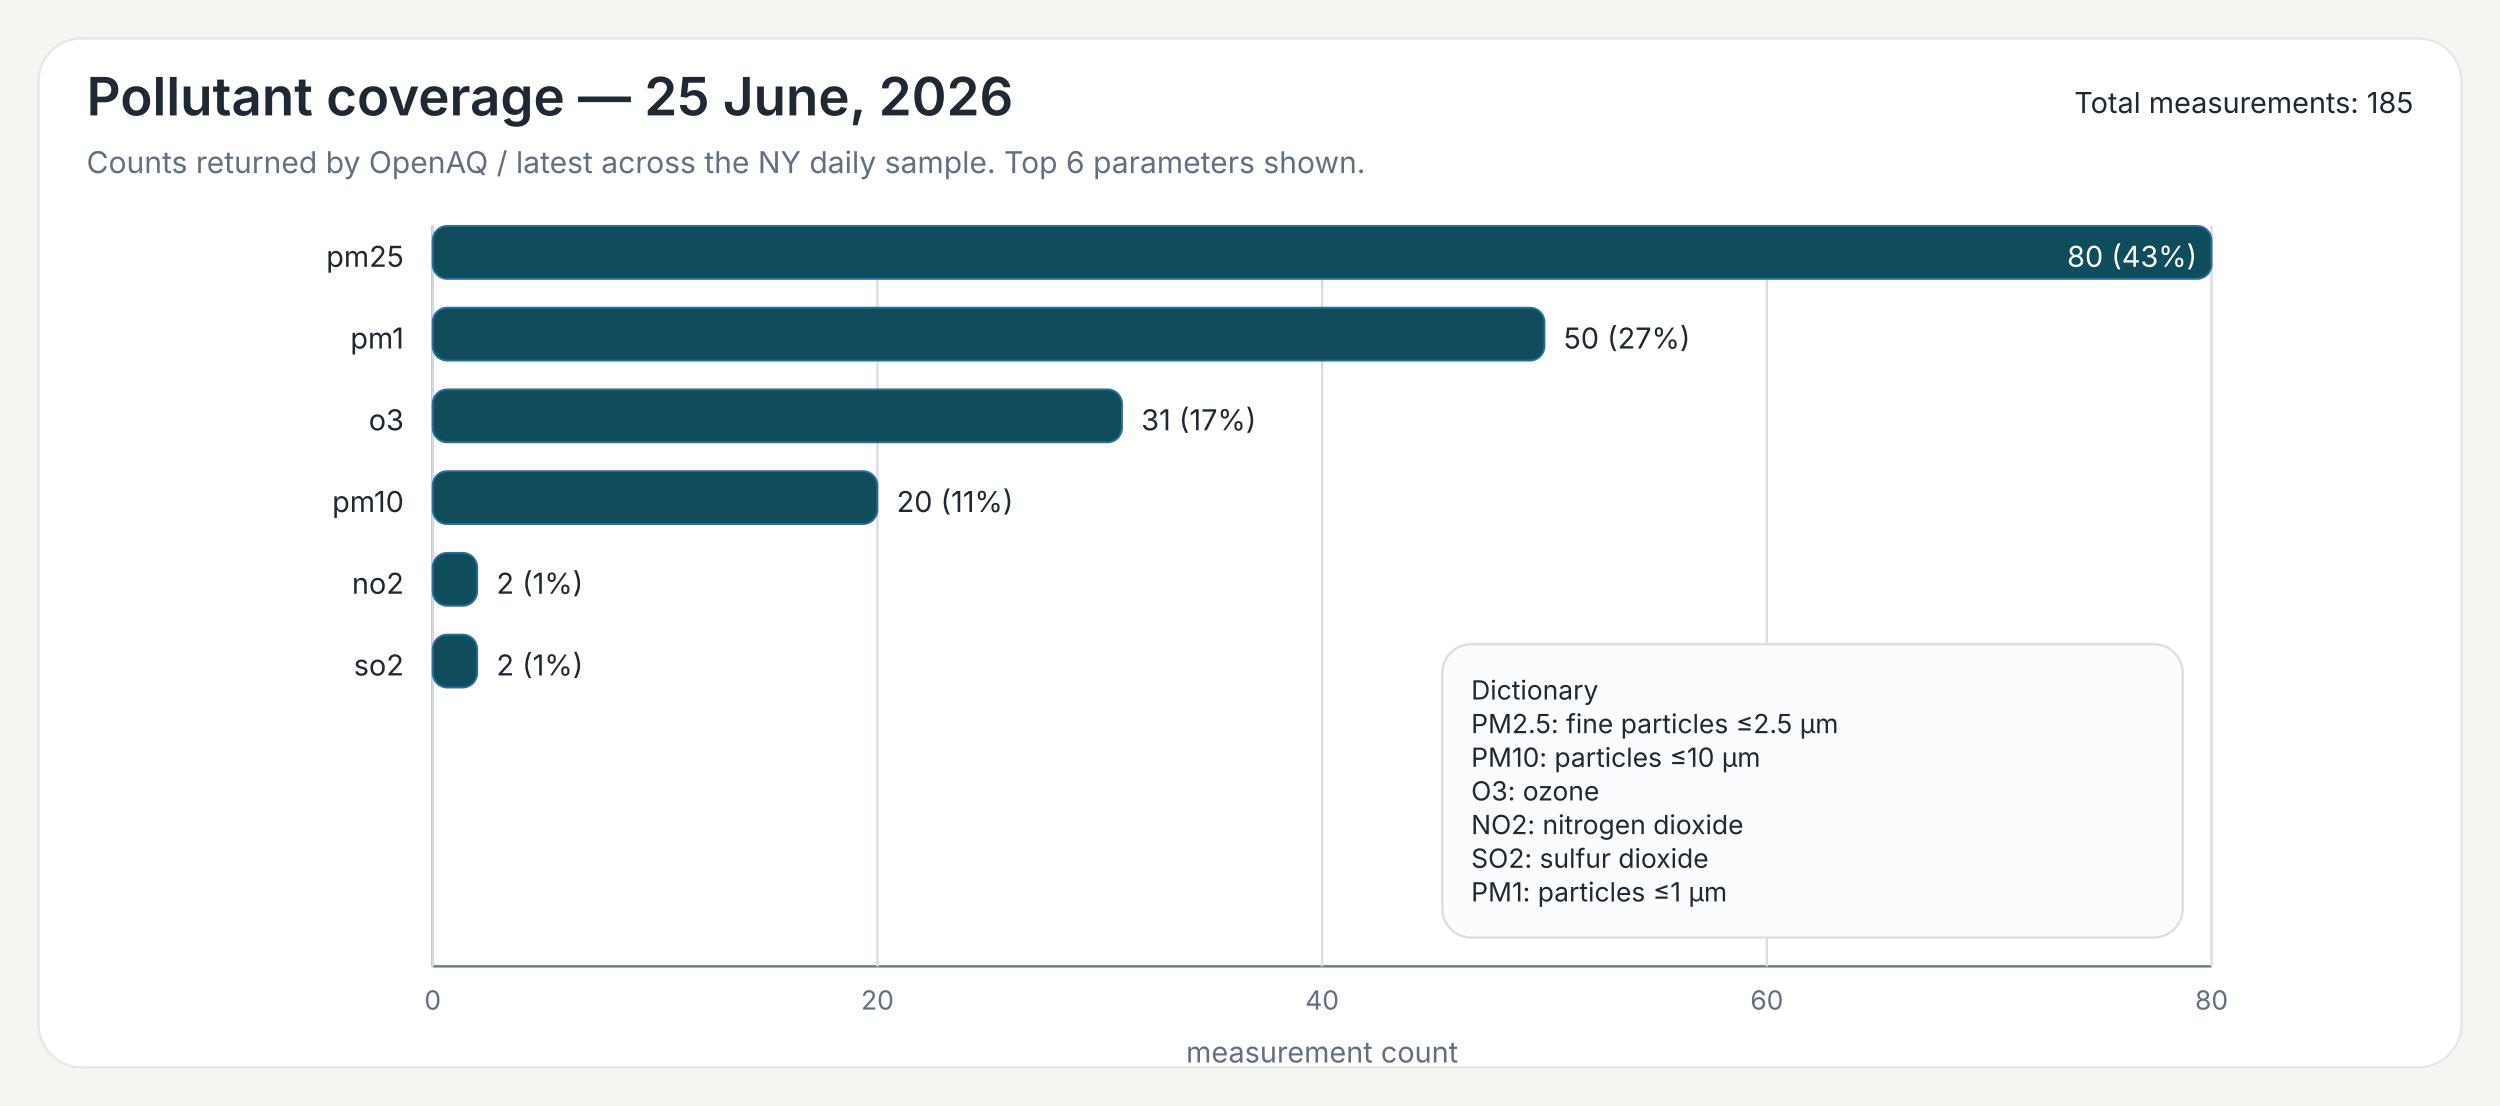
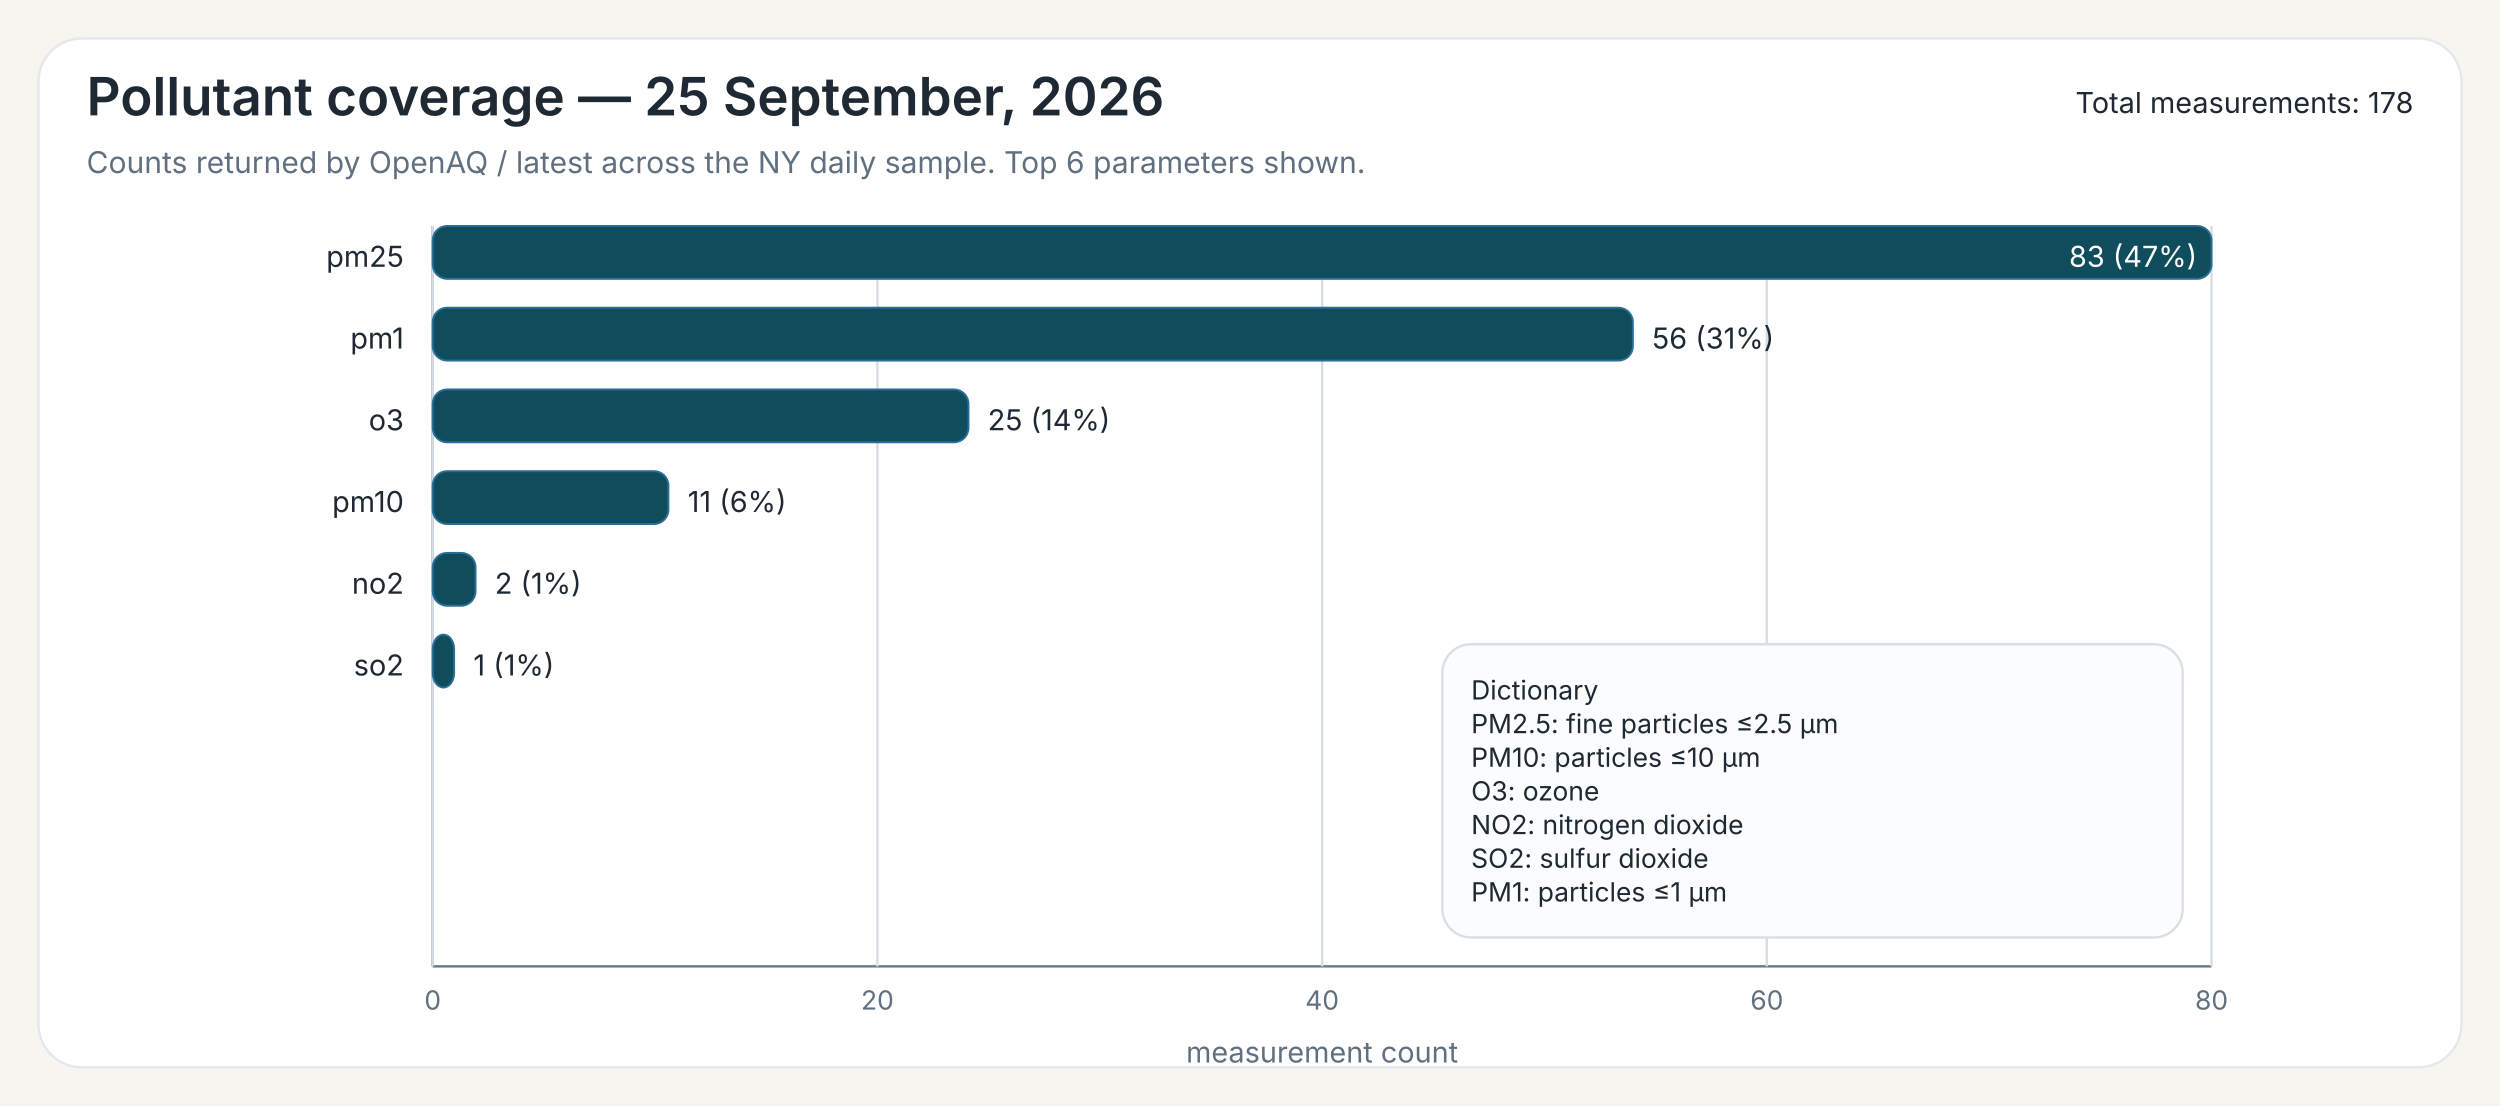
<svg xmlns="http://www.w3.org/2000/svg" width="1040" height="460">
  <rect x="0" y="0" width="1040" height="460" fill="#F7F5EF" />
  <rect x="16" y="16" width="1008" height="428" rx="18" ry="18" fill="#FFFFFF" stroke="#E3E8EE" stroke-width="1" />
-   <text x="36" y="48" font-family="Public Sans, Inter, Aptos, Segoe UI, Arial, sans-serif" font-size="22" font-weight="600" fill="#1F2933">Pollutant coverage — 25 June, 2026</text>
+   <text x="36" y="48" font-family="Public Sans, Inter, Aptos, Segoe UI, Arial, sans-serif" font-size="22" font-weight="600" fill="#1F2933">Pollutant coverage — 25 September, 2026</text>
  <text x="36" y="72" font-family="Public Sans, Inter, Aptos, Segoe UI, Arial, sans-serif" font-size="12.5" font-weight="400" fill="#607080">Counts returned by OpenAQ / latest across the NY daily sample. Top 6 parameters shown.</text>
-   <text x="1004" y="47" font-family="Public Sans, Inter, Aptos, Segoe UI, Arial, sans-serif" font-size="12" text-anchor="end" fill="#1F2933">Total measurements: 185</text>
+   <text x="1004" y="47" font-family="Public Sans, Inter, Aptos, Segoe UI, Arial, sans-serif" font-size="12" text-anchor="end" fill="#1F2933">Total measurements: 178</text>
  <line x1="180" y1="94" x2="180" y2="402" stroke="#6B7A86" stroke-width="1" />
  <line x1="180" y1="402" x2="920" y2="402" stroke="#6B7A86" stroke-width="1" />
  <line x1="180.00" y1="94" x2="180.00" y2="402" stroke="#D7DDE3" stroke-width="1" />
  <text x="180.00" y="420" font-family="Inter, Aptos, Segoe UI, Arial, sans-serif" font-size="11" text-anchor="middle" fill="#607080">0</text>
  <line x1="365.00" y1="94" x2="365.00" y2="402" stroke="#D7DDE3" stroke-width="1" />
  <text x="365.00" y="420" font-family="Inter, Aptos, Segoe UI, Arial, sans-serif" font-size="11" text-anchor="middle" fill="#607080">20</text>
  <line x1="550.00" y1="94" x2="550.00" y2="402" stroke="#D7DDE3" stroke-width="1" />
  <text x="550.00" y="420" font-family="Inter, Aptos, Segoe UI, Arial, sans-serif" font-size="11" text-anchor="middle" fill="#607080">40</text>
  <line x1="735.00" y1="94" x2="735.00" y2="402" stroke="#D7DDE3" stroke-width="1" />
  <text x="735.00" y="420" font-family="Inter, Aptos, Segoe UI, Arial, sans-serif" font-size="11" text-anchor="middle" fill="#607080">60</text>
  <line x1="920.00" y1="94" x2="920.00" y2="402" stroke="#D7DDE3" stroke-width="1" />
  <text x="920.00" y="420" font-family="Inter, Aptos, Segoe UI, Arial, sans-serif" font-size="11" text-anchor="middle" fill="#607080">80</text>
  <text x="550.00" y="442" font-family="Inter, Aptos, Segoe UI, Arial, sans-serif" font-size="12" text-anchor="middle" fill="#607080">measurement count</text>
  <text x="168" y="111" font-family="Inter, Aptos, Segoe UI, Arial, sans-serif" font-size="12" text-anchor="end" fill="#1F2933">pm25</text>
  <rect x="180" y="94" width="740.00" height="22" rx="6" ry="6" fill="#0F4C5C" stroke="#2A6F97" stroke-width="0.8" />
-   <text x="914.00" y="111" font-family="Inter, Aptos, Segoe UI, Arial, sans-serif" font-size="12" fill="white" text-anchor="end">80 (43%)</text>
+   <text x="914.00" y="111" font-family="Inter, Aptos, Segoe UI, Arial, sans-serif" font-size="12" fill="white" text-anchor="end">83 (47%)</text>
  <text x="168" y="145" font-family="Inter, Aptos, Segoe UI, Arial, sans-serif" font-size="12" text-anchor="end" fill="#1F2933">pm1</text>
-   <rect x="180" y="128" width="462.50" height="22" rx="6" ry="6" fill="#0F4C5C" stroke="#2A6F97" stroke-width="0.8" />
-   <text x="650.50" y="145" font-family="Inter, Aptos, Segoe UI, Arial, sans-serif" font-size="12" fill="#1F2933">50 (27%)</text>
+   <rect x="180" y="128" width="499.28" height="22" rx="6" ry="6" fill="#0F4C5C" stroke="#2A6F97" stroke-width="0.8" />
+   <text x="687.28" y="145" font-family="Inter, Aptos, Segoe UI, Arial, sans-serif" font-size="12" fill="#1F2933">56 (31%)</text>
  <text x="168" y="179" font-family="Inter, Aptos, Segoe UI, Arial, sans-serif" font-size="12" text-anchor="end" fill="#1F2933">o3</text>
-   <rect x="180" y="162" width="286.75" height="22" rx="6" ry="6" fill="#0F4C5C" stroke="#2A6F97" stroke-width="0.8" />
-   <text x="474.75" y="179" font-family="Inter, Aptos, Segoe UI, Arial, sans-serif" font-size="12" fill="#1F2933">31 (17%)</text>
+   <rect x="180" y="162" width="222.89" height="22" rx="6" ry="6" fill="#0F4C5C" stroke="#2A6F97" stroke-width="0.8" />
+   <text x="410.89" y="179" font-family="Inter, Aptos, Segoe UI, Arial, sans-serif" font-size="12" fill="#1F2933">25 (14%)</text>
  <text x="168" y="213" font-family="Inter, Aptos, Segoe UI, Arial, sans-serif" font-size="12" text-anchor="end" fill="#1F2933">pm10</text>
-   <rect x="180" y="196" width="185.00" height="22" rx="6" ry="6" fill="#0F4C5C" stroke="#2A6F97" stroke-width="0.8" />
-   <text x="373.00" y="213" font-family="Inter, Aptos, Segoe UI, Arial, sans-serif" font-size="12" fill="#1F2933">20 (11%)</text>
+   <rect x="180" y="196" width="98.07" height="22" rx="6" ry="6" fill="#0F4C5C" stroke="#2A6F97" stroke-width="0.8" />
+   <text x="286.07" y="213" font-family="Inter, Aptos, Segoe UI, Arial, sans-serif" font-size="12" fill="#1F2933">11 (6%)</text>
  <text x="168" y="247" font-family="Inter, Aptos, Segoe UI, Arial, sans-serif" font-size="12" text-anchor="end" fill="#1F2933">no2</text>
-   <rect x="180" y="230" width="18.50" height="22" rx="6" ry="6" fill="#0F4C5C" stroke="#2A6F97" stroke-width="0.8" />
-   <text x="206.50" y="247" font-family="Inter, Aptos, Segoe UI, Arial, sans-serif" font-size="12" fill="#1F2933">2 (1%)</text>
+   <rect x="180" y="230" width="17.83" height="22" rx="6" ry="6" fill="#0F4C5C" stroke="#2A6F97" stroke-width="0.8" />
+   <text x="205.83" y="247" font-family="Inter, Aptos, Segoe UI, Arial, sans-serif" font-size="12" fill="#1F2933">2 (1%)</text>
  <text x="168" y="281" font-family="Inter, Aptos, Segoe UI, Arial, sans-serif" font-size="12" text-anchor="end" fill="#1F2933">so2</text>
-   <rect x="180" y="264" width="18.50" height="22" rx="6" ry="6" fill="#0F4C5C" stroke="#2A6F97" stroke-width="0.8" />
-   <text x="206.50" y="281" font-family="Inter, Aptos, Segoe UI, Arial, sans-serif" font-size="12" fill="#1F2933">2 (1%)</text>
+   <rect x="180" y="264" width="8.92" height="22" rx="6" ry="6" fill="#0F4C5C" stroke="#2A6F97" stroke-width="0.8" />
+   <text x="196.92" y="281" font-family="Inter, Aptos, Segoe UI, Arial, sans-serif" font-size="12" fill="#1F2933">1 (1%)</text>
  <rect x="600.00" y="268.00" width="308" height="122" rx="12" ry="12" fill="#FBFCFD" stroke="#D8E0E7" stroke-width="1" />
  <text x="612.00" y="291.00" font-family="Inter, Aptos, Segoe UI, Arial, sans-serif" font-size="11" fill="#1F2933">Dictionary</text>
  <text x="612.00" y="305.00" font-family="Inter, Aptos, Segoe UI, Arial, sans-serif" font-size="11" fill="#1F2933">PM2.5: fine particles ≤2.5 µm</text>
  <text x="612.00" y="319.00" font-family="Inter, Aptos, Segoe UI, Arial, sans-serif" font-size="11" fill="#1F2933">PM10: particles ≤10 µm</text>
  <text x="612.00" y="333.00" font-family="Inter, Aptos, Segoe UI, Arial, sans-serif" font-size="11" fill="#1F2933">O3: ozone</text>
  <text x="612.00" y="347.00" font-family="Inter, Aptos, Segoe UI, Arial, sans-serif" font-size="11" fill="#1F2933">NO2: nitrogen dioxide</text>
  <text x="612.00" y="361.00" font-family="Inter, Aptos, Segoe UI, Arial, sans-serif" font-size="11" fill="#1F2933">SO2: sulfur dioxide</text>
  <text x="612.00" y="375.00" font-family="Inter, Aptos, Segoe UI, Arial, sans-serif" font-size="11" fill="#1F2933">PM1: particles ≤1 µm</text>
</svg>
